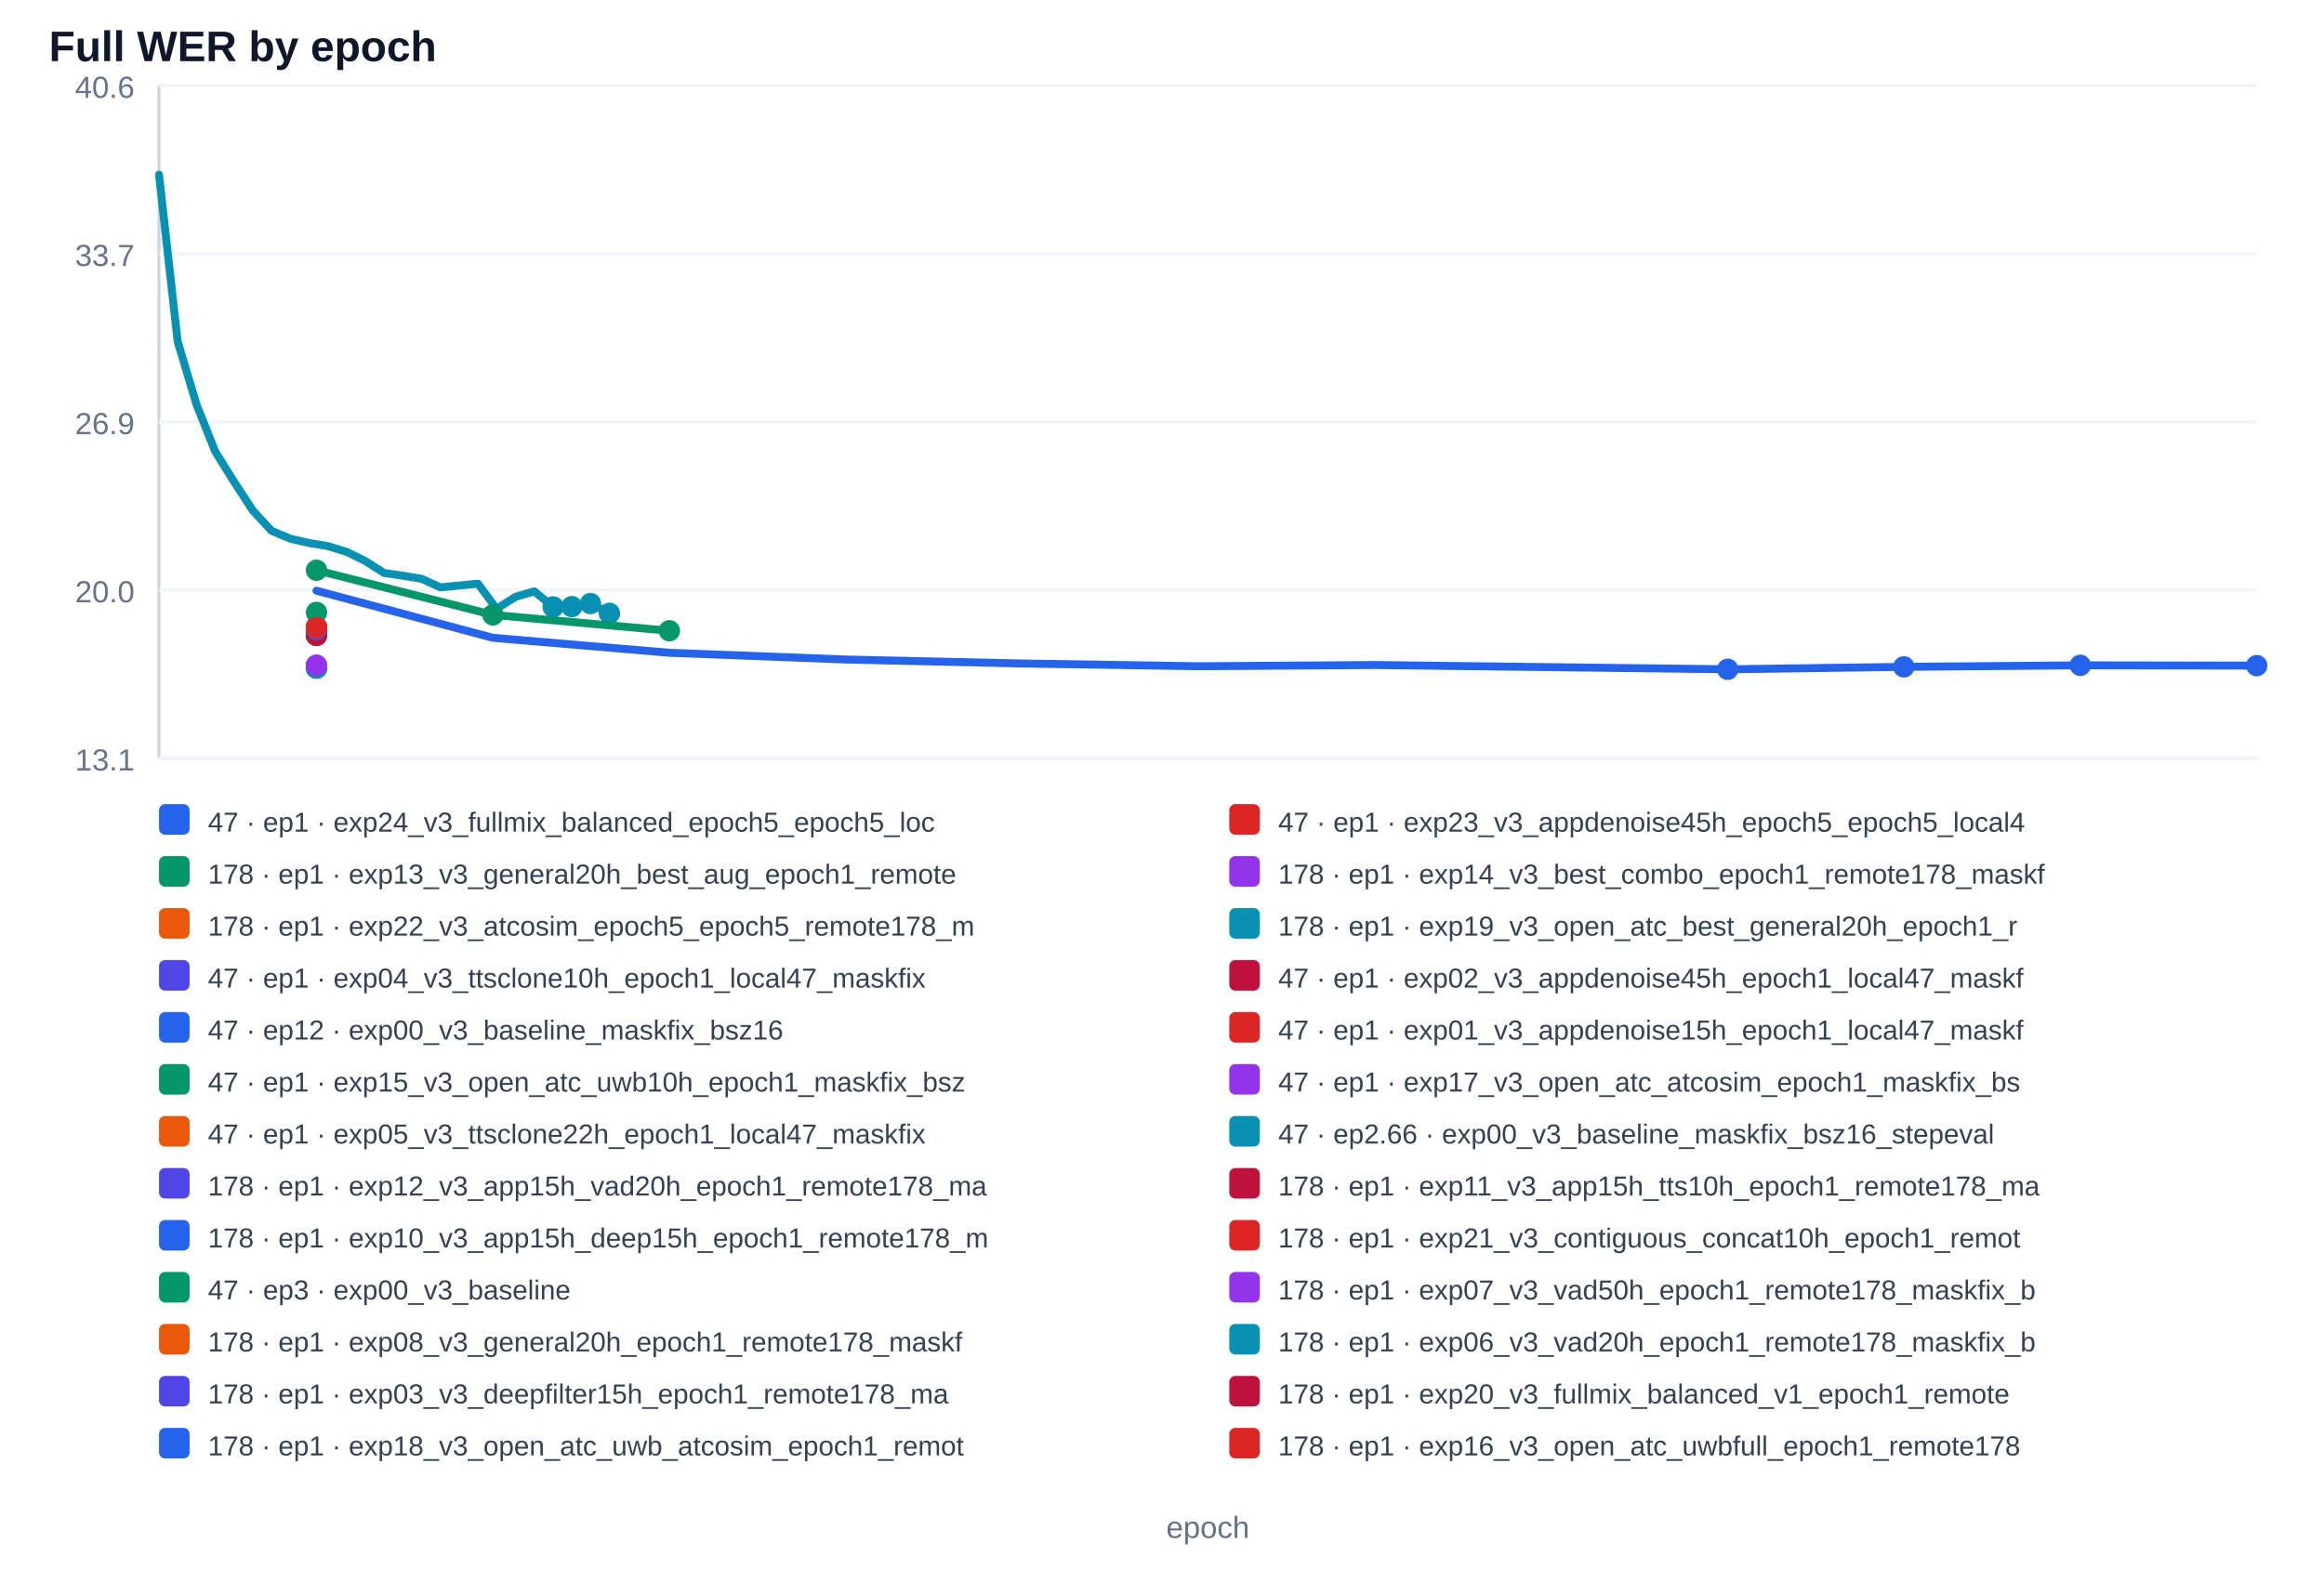
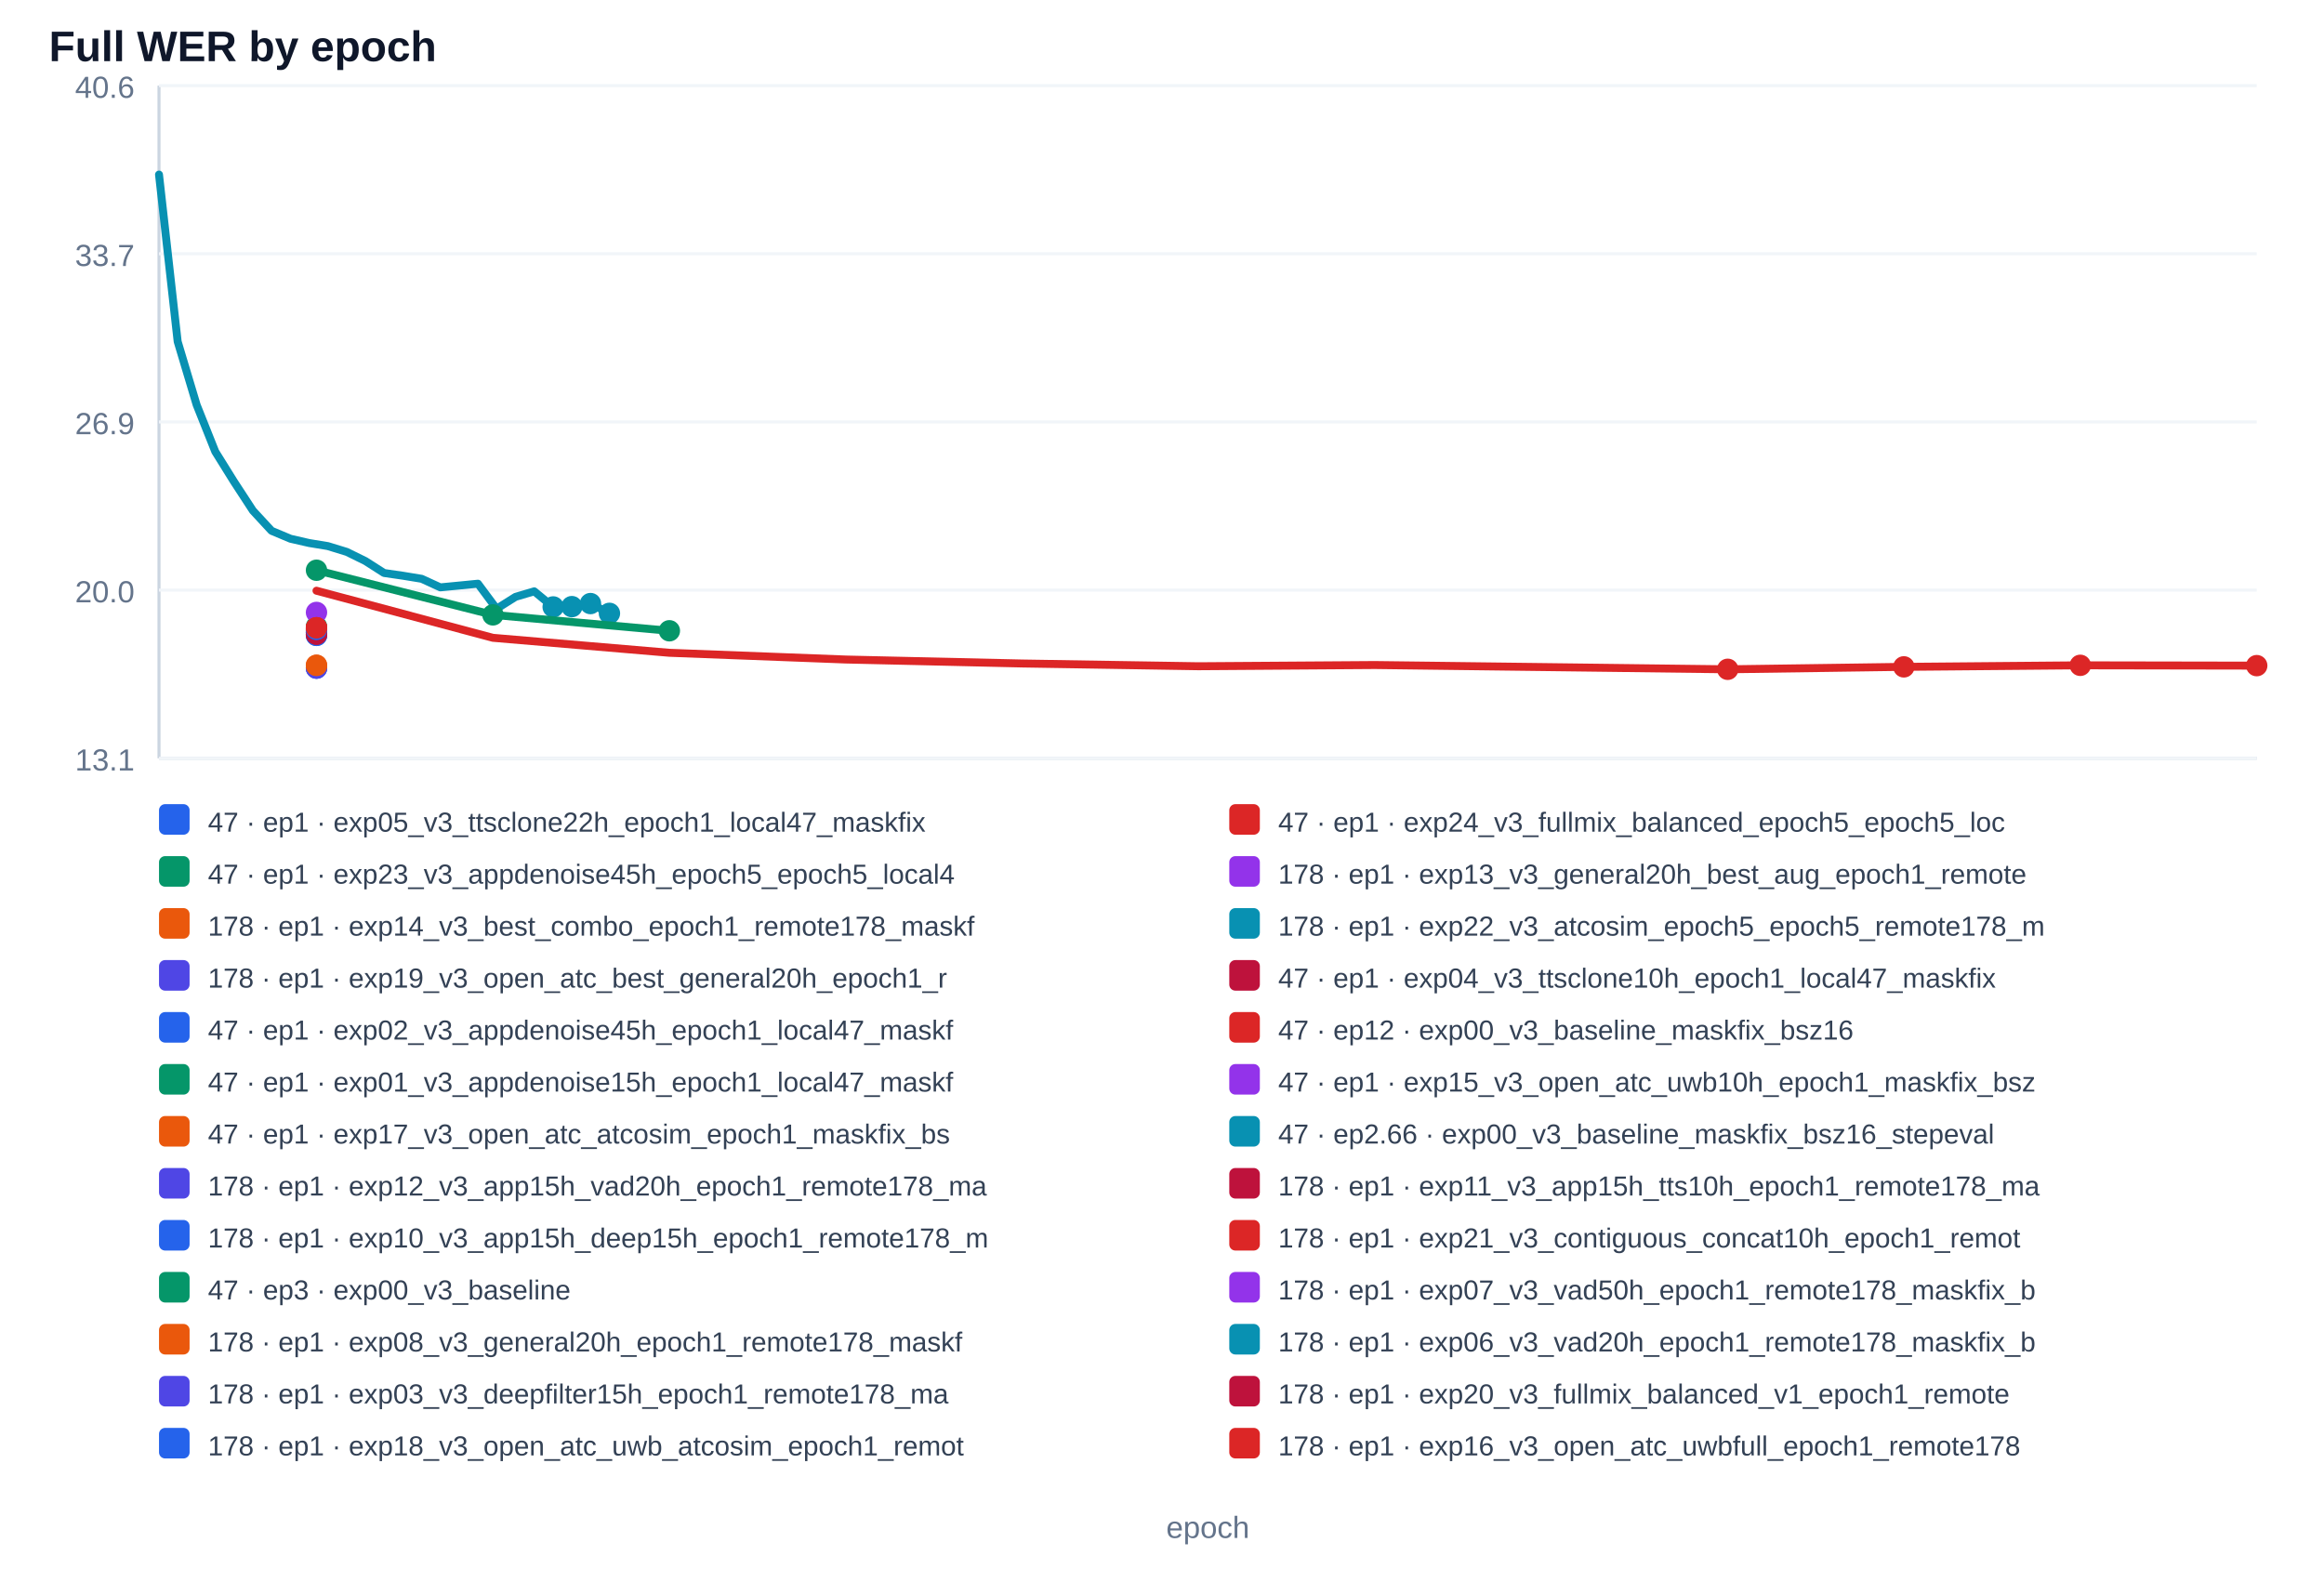
<svg xmlns="http://www.w3.org/2000/svg" width="100%" viewBox="0 0 760 513" style="max-width:760px;background:#ffffff;border:1px solid #e5e7eb;border-radius:10px;">
  <text x="16.0" y="20.0" font-size="14" fill="#0f172a" text-anchor="start" font-family="Arial, sans-serif" font-weight="700">Full WER by epoch</text>
  <line x1="52" y1="28" x2="52" y2="248" stroke="#cbd5e1" />
  <line x1="52" y1="248" x2="738" y2="248" stroke="#cbd5e1" />
  <line x1="52" y1="248.0" x2="738" y2="248.0" stroke="#f1f5f9" />
  <text x="44.0" y="252.0" font-size="10" fill="#64748b" text-anchor="end" font-family="Arial, sans-serif" font-weight="400">13.1</text>
  <line x1="52" y1="193.0" x2="738" y2="193.0" stroke="#f1f5f9" />
  <text x="44.0" y="197.0" font-size="10" fill="#64748b" text-anchor="end" font-family="Arial, sans-serif" font-weight="400">20.0</text>
  <line x1="52" y1="138.0" x2="738" y2="138.0" stroke="#f1f5f9" />
  <text x="44.0" y="142.0" font-size="10" fill="#64748b" text-anchor="end" font-family="Arial, sans-serif" font-weight="400">26.9</text>
  <line x1="52" y1="83.0" x2="738" y2="83.0" stroke="#f1f5f9" />
  <text x="44.0" y="87.0" font-size="10" fill="#64748b" text-anchor="end" font-family="Arial, sans-serif" font-weight="400">33.7</text>
  <line x1="52" y1="28.0" x2="738" y2="28.0" stroke="#f1f5f9" />
  <text x="44.0" y="32.0" font-size="10" fill="#64748b" text-anchor="end" font-family="Arial, sans-serif" font-weight="400">40.6</text>
-   <polyline points="103.5,205.5" fill="none" stroke="#2563eb" stroke-width="2.6" stroke-linecap="round" stroke-linejoin="round" />
-   <circle cx="103.5" cy="205.5" r="3.5" fill="#2563eb" />
+   <polyline points="103.5,205.8 103.5,205.8" fill="none" stroke="#2563eb" stroke-width="2.6" stroke-linecap="round" stroke-linejoin="round" />
+   <circle cx="103.5" cy="205.8" r="3.5" fill="#2563eb" />
+   <circle cx="103.5" cy="205.8" r="3.5" fill="#2563eb" />
  <rect x="52" y="263" width="10" height="10" rx="2" fill="#2563eb" />
-   <text x="68.0" y="272.0" font-size="9" fill="#334155" text-anchor="start" font-family="Arial, sans-serif" font-weight="400">47 · ep1 · exp24_v3_fullmix_balanced_epoch5_epoch5_loc</text>
-   <polyline points="103.5,204.9" fill="none" stroke="#dc2626" stroke-width="2.6" stroke-linecap="round" stroke-linejoin="round" />
-   <circle cx="103.5" cy="204.9" r="3.5" fill="#dc2626" />
+   <text x="68.0" y="272.0" font-size="9" fill="#334155" text-anchor="start" font-family="Arial, sans-serif" font-weight="400">47 · ep1 · exp05_v3_ttsclone22h_epoch1_local47_maskfix</text>
+   <polyline points="103.5,205.5" fill="none" stroke="#dc2626" stroke-width="2.6" stroke-linecap="round" stroke-linejoin="round" />
+   <circle cx="103.5" cy="205.5" r="3.5" fill="#dc2626" />
  <rect x="402" y="263" width="10" height="10" rx="2" fill="#dc2626" />
-   <text x="418.0" y="272.0" font-size="9" fill="#334155" text-anchor="start" font-family="Arial, sans-serif" font-weight="400">47 · ep1 · exp23_v3_appdenoise45h_epoch5_epoch5_local4</text>
-   <polyline points="103.5,207.5 103.5,207.5" fill="none" stroke="#059669" stroke-width="2.6" stroke-linecap="round" stroke-linejoin="round" />
-   <circle cx="103.5" cy="207.5" r="3.5" fill="#059669" />
-   <circle cx="103.5" cy="207.5" r="3.5" fill="#059669" />
+   <text x="418.0" y="272.0" font-size="9" fill="#334155" text-anchor="start" font-family="Arial, sans-serif" font-weight="400">47 · ep1 · exp24_v3_fullmix_balanced_epoch5_epoch5_loc</text>
+   <polyline points="103.5,204.9" fill="none" stroke="#059669" stroke-width="2.6" stroke-linecap="round" stroke-linejoin="round" />
+   <circle cx="103.5" cy="204.9" r="3.5" fill="#059669" />
  <rect x="52" y="280" width="10" height="10" rx="2" fill="#059669" />
-   <text x="68.0" y="289.0" font-size="9" fill="#334155" text-anchor="start" font-family="Arial, sans-serif" font-weight="400">178 · ep1 · exp13_v3_general20h_best_aug_epoch1_remote</text>
-   <polyline points="103.5,206.8 103.5,206.8" fill="none" stroke="#9333ea" stroke-width="2.6" stroke-linecap="round" stroke-linejoin="round" />
-   <circle cx="103.5" cy="206.8" r="3.5" fill="#9333ea" />
-   <circle cx="103.5" cy="206.8" r="3.5" fill="#9333ea" />
+   <text x="68.0" y="289.0" font-size="9" fill="#334155" text-anchor="start" font-family="Arial, sans-serif" font-weight="400">47 · ep1 · exp23_v3_appdenoise45h_epoch5_epoch5_local4</text>
+   <polyline points="103.5,207.5 103.5,207.5" fill="none" stroke="#9333ea" stroke-width="2.6" stroke-linecap="round" stroke-linejoin="round" />
+   <circle cx="103.5" cy="207.5" r="3.5" fill="#9333ea" />
+   <circle cx="103.5" cy="207.5" r="3.5" fill="#9333ea" />
  <rect x="402" y="280" width="10" height="10" rx="2" fill="#9333ea" />
-   <text x="418.0" y="289.0" font-size="9" fill="#334155" text-anchor="start" font-family="Arial, sans-serif" font-weight="400">178 · ep1 · exp14_v3_best_combo_epoch1_remote178_maskf</text>
-   <polyline points="103.5,218.5" fill="none" stroke="#ea580c" stroke-width="2.6" stroke-linecap="round" stroke-linejoin="round" />
-   <circle cx="103.5" cy="218.5" r="3.5" fill="#ea580c" />
+   <text x="418.0" y="289.0" font-size="9" fill="#334155" text-anchor="start" font-family="Arial, sans-serif" font-weight="400">178 · ep1 · exp13_v3_general20h_best_aug_epoch1_remote</text>
+   <polyline points="103.5,206.8 103.5,206.8" fill="none" stroke="#ea580c" stroke-width="2.6" stroke-linecap="round" stroke-linejoin="round" />
+   <circle cx="103.5" cy="206.8" r="3.5" fill="#ea580c" />
+   <circle cx="103.5" cy="206.8" r="3.5" fill="#ea580c" />
  <rect x="52" y="297" width="10" height="10" rx="2" fill="#ea580c" />
-   <text x="68.0" y="306.0" font-size="9" fill="#334155" text-anchor="start" font-family="Arial, sans-serif" font-weight="400">178 · ep1 · exp22_v3_atcosim_epoch5_epoch5_remote178_m</text>
-   <polyline points="103.5,218.5 103.5,218.5" fill="none" stroke="#0891b2" stroke-width="2.6" stroke-linecap="round" stroke-linejoin="round" />
-   <circle cx="103.5" cy="218.5" r="3.5" fill="#0891b2" />
+   <text x="68.0" y="306.0" font-size="9" fill="#334155" text-anchor="start" font-family="Arial, sans-serif" font-weight="400">178 · ep1 · exp14_v3_best_combo_epoch1_remote178_maskf</text>
+   <polyline points="103.5,218.5" fill="none" stroke="#0891b2" stroke-width="2.6" stroke-linecap="round" stroke-linejoin="round" />
  <circle cx="103.5" cy="218.5" r="3.5" fill="#0891b2" />
  <rect x="402" y="297" width="10" height="10" rx="2" fill="#0891b2" />
-   <text x="418.0" y="306.0" font-size="9" fill="#334155" text-anchor="start" font-family="Arial, sans-serif" font-weight="400">178 · ep1 · exp19_v3_open_atc_best_general20h_epoch1_r</text>
-   <polyline points="103.5,205.8 103.5,205.8" fill="none" stroke="#4f46e5" stroke-width="2.6" stroke-linecap="round" stroke-linejoin="round" />
-   <circle cx="103.5" cy="205.8" r="3.5" fill="#4f46e5" />
-   <circle cx="103.5" cy="205.8" r="3.5" fill="#4f46e5" />
+   <text x="418.0" y="306.0" font-size="9" fill="#334155" text-anchor="start" font-family="Arial, sans-serif" font-weight="400">178 · ep1 · exp22_v3_atcosim_epoch5_epoch5_remote178_m</text>
+   <polyline points="103.5,218.5 103.5,218.5" fill="none" stroke="#4f46e5" stroke-width="2.6" stroke-linecap="round" stroke-linejoin="round" />
+   <circle cx="103.5" cy="218.5" r="3.5" fill="#4f46e5" />
+   <circle cx="103.5" cy="218.5" r="3.5" fill="#4f46e5" />
  <rect x="52" y="314" width="10" height="10" rx="2" fill="#4f46e5" />
-   <text x="68.0" y="323.0" font-size="9" fill="#334155" text-anchor="start" font-family="Arial, sans-serif" font-weight="400">47 · ep1 · exp04_v3_ttsclone10h_epoch1_local47_maskfix</text>
-   <polyline points="103.5,207.8 103.5,207.8" fill="none" stroke="#be123c" stroke-width="2.6" stroke-linecap="round" stroke-linejoin="round" />
-   <circle cx="103.5" cy="207.8" r="3.5" fill="#be123c" />
-   <circle cx="103.5" cy="207.8" r="3.5" fill="#be123c" />
+   <text x="68.0" y="323.0" font-size="9" fill="#334155" text-anchor="start" font-family="Arial, sans-serif" font-weight="400">178 · ep1 · exp19_v3_open_atc_best_general20h_epoch1_r</text>
+   <polyline points="103.5,205.8 103.5,205.8" fill="none" stroke="#be123c" stroke-width="2.6" stroke-linecap="round" stroke-linejoin="round" />
+   <circle cx="103.5" cy="205.8" r="3.5" fill="#be123c" />
+   <circle cx="103.5" cy="205.8" r="3.5" fill="#be123c" />
  <rect x="402" y="314" width="10" height="10" rx="2" fill="#be123c" />
-   <text x="418.0" y="323.0" font-size="9" fill="#334155" text-anchor="start" font-family="Arial, sans-serif" font-weight="400">47 · ep1 · exp02_v3_appdenoise45h_epoch1_local47_maskf</text>
-   <polyline points="103.5,193.2 161.2,208.6 218.9,213.5 276.6,215.7 334.3,217.0 391.9,217.9 449.6,217.5 507.3,218.2 565.0,218.9 622.6,218.1 680.3,217.6 738.0,217.7" fill="none" stroke="#2563eb" stroke-width="2.6" stroke-linecap="round" stroke-linejoin="round" />
-   <circle cx="565.0" cy="218.9" r="3.5" fill="#2563eb" />
-   <circle cx="622.6" cy="218.1" r="3.5" fill="#2563eb" />
-   <circle cx="680.3" cy="217.6" r="3.5" fill="#2563eb" />
-   <circle cx="738.0" cy="217.7" r="3.5" fill="#2563eb" />
+   <text x="418.0" y="323.0" font-size="9" fill="#334155" text-anchor="start" font-family="Arial, sans-serif" font-weight="400">47 · ep1 · exp04_v3_ttsclone10h_epoch1_local47_maskfix</text>
+   <polyline points="103.5,207.8 103.5,207.8" fill="none" stroke="#2563eb" stroke-width="2.6" stroke-linecap="round" stroke-linejoin="round" />
+   <circle cx="103.5" cy="207.8" r="3.5" fill="#2563eb" />
+   <circle cx="103.5" cy="207.8" r="3.5" fill="#2563eb" />
  <rect x="52" y="331" width="10" height="10" rx="2" fill="#2563eb" />
-   <text x="68.0" y="340.0" font-size="9" fill="#334155" text-anchor="start" font-family="Arial, sans-serif" font-weight="400">47 · ep12 · exp00_v3_baseline_maskfix_bsz16</text>
-   <polyline points="103.5,206.2 103.5,206.2" fill="none" stroke="#dc2626" stroke-width="2.6" stroke-linecap="round" stroke-linejoin="round" />
-   <circle cx="103.5" cy="206.2" r="3.5" fill="#dc2626" />
-   <circle cx="103.5" cy="206.2" r="3.5" fill="#dc2626" />
+   <text x="68.0" y="340.0" font-size="9" fill="#334155" text-anchor="start" font-family="Arial, sans-serif" font-weight="400">47 · ep1 · exp02_v3_appdenoise45h_epoch1_local47_maskf</text>
+   <polyline points="103.5,193.2 161.2,208.6 218.9,213.5 276.6,215.7 334.3,217.0 391.9,217.9 449.6,217.5 507.3,218.2 565.0,218.9 622.6,218.1 680.3,217.6 738.0,217.7" fill="none" stroke="#dc2626" stroke-width="2.6" stroke-linecap="round" stroke-linejoin="round" />
+   <circle cx="565.0" cy="218.9" r="3.5" fill="#dc2626" />
+   <circle cx="622.6" cy="218.1" r="3.5" fill="#dc2626" />
+   <circle cx="680.3" cy="217.6" r="3.5" fill="#dc2626" />
+   <circle cx="738.0" cy="217.7" r="3.5" fill="#dc2626" />
  <rect x="402" y="331" width="10" height="10" rx="2" fill="#dc2626" />
-   <text x="418.0" y="340.0" font-size="9" fill="#334155" text-anchor="start" font-family="Arial, sans-serif" font-weight="400">47 · ep1 · exp01_v3_appdenoise15h_epoch1_local47_maskf</text>
-   <polyline points="103.5,200.3" fill="none" stroke="#059669" stroke-width="2.6" stroke-linecap="round" stroke-linejoin="round" />
-   <circle cx="103.5" cy="200.3" r="3.5" fill="#059669" />
+   <text x="418.0" y="340.0" font-size="9" fill="#334155" text-anchor="start" font-family="Arial, sans-serif" font-weight="400">47 · ep12 · exp00_v3_baseline_maskfix_bsz16</text>
+   <polyline points="103.5,206.2 103.5,206.2" fill="none" stroke="#059669" stroke-width="2.6" stroke-linecap="round" stroke-linejoin="round" />
+   <circle cx="103.5" cy="206.2" r="3.5" fill="#059669" />
+   <circle cx="103.5" cy="206.2" r="3.5" fill="#059669" />
  <rect x="52" y="348" width="10" height="10" rx="2" fill="#059669" />
-   <text x="68.0" y="357.0" font-size="9" fill="#334155" text-anchor="start" font-family="Arial, sans-serif" font-weight="400">47 · ep1 · exp15_v3_open_atc_uwb10h_epoch1_maskfix_bsz</text>
-   <polyline points="103.5,217.6 103.5,217.6" fill="none" stroke="#9333ea" stroke-width="2.6" stroke-linecap="round" stroke-linejoin="round" />
-   <circle cx="103.5" cy="217.6" r="3.5" fill="#9333ea" />
-   <circle cx="103.5" cy="217.6" r="3.5" fill="#9333ea" />
+   <text x="68.0" y="357.0" font-size="9" fill="#334155" text-anchor="start" font-family="Arial, sans-serif" font-weight="400">47 · ep1 · exp01_v3_appdenoise15h_epoch1_local47_maskf</text>
+   <polyline points="103.5,200.3" fill="none" stroke="#9333ea" stroke-width="2.6" stroke-linecap="round" stroke-linejoin="round" />
+   <circle cx="103.5" cy="200.3" r="3.5" fill="#9333ea" />
  <rect x="402" y="348" width="10" height="10" rx="2" fill="#9333ea" />
-   <text x="418.0" y="357.0" font-size="9" fill="#334155" text-anchor="start" font-family="Arial, sans-serif" font-weight="400">47 · ep1 · exp17_v3_open_atc_atcosim_epoch1_maskfix_bs</text>
-   <polyline points="103.5,205.8 103.5,205.8" fill="none" stroke="#ea580c" stroke-width="2.6" stroke-linecap="round" stroke-linejoin="round" />
-   <circle cx="103.5" cy="205.8" r="3.5" fill="#ea580c" />
-   <circle cx="103.5" cy="205.8" r="3.5" fill="#ea580c" />
+   <text x="418.0" y="357.0" font-size="9" fill="#334155" text-anchor="start" font-family="Arial, sans-serif" font-weight="400">47 · ep1 · exp15_v3_open_atc_uwb10h_epoch1_maskfix_bsz</text>
+   <polyline points="103.5,217.6 103.5,217.6" fill="none" stroke="#ea580c" stroke-width="2.6" stroke-linecap="round" stroke-linejoin="round" />
+   <circle cx="103.5" cy="217.6" r="3.5" fill="#ea580c" />
+   <circle cx="103.5" cy="217.6" r="3.5" fill="#ea580c" />
  <rect x="52" y="365" width="10" height="10" rx="2" fill="#ea580c" />
-   <text x="68.0" y="374.0" font-size="9" fill="#334155" text-anchor="start" font-family="Arial, sans-serif" font-weight="400">47 · ep1 · exp05_v3_ttsclone22h_epoch1_local47_maskfix</text>
+   <text x="68.0" y="374.0" font-size="9" fill="#334155" text-anchor="start" font-family="Arial, sans-serif" font-weight="400">47 · ep1 · exp17_v3_open_atc_atcosim_epoch1_maskfix_bs</text>
  <polyline points="52.0,57.1 58.1,111.7 64.3,132.4 70.4,147.7 76.5,157.5 82.7,167.0 88.8,173.6 95.0,176.2 101.1,177.6 107.2,178.6 113.4,180.5 119.5,183.5 125.6,187.4 131.8,188.3 137.9,189.3 144.0,192.1 150.2,191.5 156.3,190.9 162.4,199.1 168.6,195.2 174.7,193.4 180.9,198.5 187.0,198.4 193.1,197.4 199.3,200.6" fill="none" stroke="#0891b2" stroke-width="2.6" stroke-linecap="round" stroke-linejoin="round" />
  <circle cx="180.9" cy="198.5" r="3.5" fill="#0891b2" />
  <circle cx="187.0" cy="198.4" r="3.5" fill="#0891b2" />
  <circle cx="193.1" cy="197.4" r="3.5" fill="#0891b2" />
  <circle cx="199.3" cy="200.6" r="3.5" fill="#0891b2" />
  <rect x="402" y="365" width="10" height="10" rx="2" fill="#0891b2" />
  <text x="418.0" y="374.0" font-size="9" fill="#334155" text-anchor="start" font-family="Arial, sans-serif" font-weight="400">47 · ep2.66 · exp00_v3_baseline_maskfix_bsz16_stepeval</text>
  <polyline points="103.5,206.4 103.5,206.4" fill="none" stroke="#4f46e5" stroke-width="2.6" stroke-linecap="round" stroke-linejoin="round" />
  <circle cx="103.5" cy="206.4" r="3.5" fill="#4f46e5" />
  <circle cx="103.5" cy="206.4" r="3.5" fill="#4f46e5" />
  <rect x="52" y="382" width="10" height="10" rx="2" fill="#4f46e5" />
  <text x="68.0" y="391.0" font-size="9" fill="#334155" text-anchor="start" font-family="Arial, sans-serif" font-weight="400">178 · ep1 · exp12_v3_app15h_vad20h_epoch1_remote178_ma</text>
  <polyline points="103.5,207.0 103.5,207.0" fill="none" stroke="#be123c" stroke-width="2.6" stroke-linecap="round" stroke-linejoin="round" />
  <circle cx="103.5" cy="207.0" r="3.5" fill="#be123c" />
  <circle cx="103.5" cy="207.0" r="3.5" fill="#be123c" />
  <rect x="402" y="382" width="10" height="10" rx="2" fill="#be123c" />
  <text x="418.0" y="391.0" font-size="9" fill="#334155" text-anchor="start" font-family="Arial, sans-serif" font-weight="400">178 · ep1 · exp11_v3_app15h_tts10h_epoch1_remote178_ma</text>
  <polyline points="103.5,206.7 103.5,206.7" fill="none" stroke="#2563eb" stroke-width="2.6" stroke-linecap="round" stroke-linejoin="round" />
  <circle cx="103.5" cy="206.7" r="3.5" fill="#2563eb" />
  <circle cx="103.5" cy="206.7" r="3.5" fill="#2563eb" />
  <rect x="52" y="399" width="10" height="10" rx="2" fill="#2563eb" />
  <text x="68.0" y="408.0" font-size="9" fill="#334155" text-anchor="start" font-family="Arial, sans-serif" font-weight="400">178 · ep1 · exp10_v3_app15h_deep15h_epoch1_remote178_m</text>
  <polyline points="103.5,206.0 103.5,206.0" fill="none" stroke="#dc2626" stroke-width="2.6" stroke-linecap="round" stroke-linejoin="round" />
  <circle cx="103.5" cy="206.0" r="3.5" fill="#dc2626" />
  <circle cx="103.5" cy="206.0" r="3.5" fill="#dc2626" />
  <rect x="402" y="399" width="10" height="10" rx="2" fill="#dc2626" />
  <text x="418.0" y="408.0" font-size="9" fill="#334155" text-anchor="start" font-family="Arial, sans-serif" font-weight="400">178 · ep1 · exp21_v3_contiguous_concat10h_epoch1_remot</text>
  <polyline points="103.5,186.5 161.2,201.1 218.9,206.3" fill="none" stroke="#059669" stroke-width="2.6" stroke-linecap="round" stroke-linejoin="round" />
  <circle cx="103.5" cy="186.5" r="3.5" fill="#059669" />
  <circle cx="161.2" cy="201.1" r="3.5" fill="#059669" />
  <circle cx="218.9" cy="206.3" r="3.5" fill="#059669" />
  <rect x="52" y="416" width="10" height="10" rx="2" fill="#059669" />
  <text x="68.0" y="425.0" font-size="9" fill="#334155" text-anchor="start" font-family="Arial, sans-serif" font-weight="400">47 · ep3 · exp00_v3_baseline</text>
  <polyline points="103.5,206.8 103.5,206.8" fill="none" stroke="#9333ea" stroke-width="2.6" stroke-linecap="round" stroke-linejoin="round" />
  <circle cx="103.5" cy="206.8" r="3.5" fill="#9333ea" />
  <circle cx="103.5" cy="206.8" r="3.5" fill="#9333ea" />
  <rect x="402" y="416" width="10" height="10" rx="2" fill="#9333ea" />
  <text x="418.0" y="425.0" font-size="9" fill="#334155" text-anchor="start" font-family="Arial, sans-serif" font-weight="400">178 · ep1 · exp07_v3_vad50h_epoch1_remote178_maskfix_b</text>
  <polyline points="103.5,205.4 103.5,205.4" fill="none" stroke="#ea580c" stroke-width="2.6" stroke-linecap="round" stroke-linejoin="round" />
  <circle cx="103.5" cy="205.4" r="3.5" fill="#ea580c" />
  <circle cx="103.5" cy="205.4" r="3.5" fill="#ea580c" />
  <rect x="52" y="433" width="10" height="10" rx="2" fill="#ea580c" />
  <text x="68.0" y="442.0" font-size="9" fill="#334155" text-anchor="start" font-family="Arial, sans-serif" font-weight="400">178 · ep1 · exp08_v3_general20h_epoch1_remote178_maskf</text>
  <polyline points="103.5,207.0 103.5,207.0" fill="none" stroke="#0891b2" stroke-width="2.6" stroke-linecap="round" stroke-linejoin="round" />
  <circle cx="103.5" cy="207.0" r="3.5" fill="#0891b2" />
  <circle cx="103.5" cy="207.0" r="3.5" fill="#0891b2" />
  <rect x="402" y="433" width="10" height="10" rx="2" fill="#0891b2" />
  <text x="418.0" y="442.0" font-size="9" fill="#334155" text-anchor="start" font-family="Arial, sans-serif" font-weight="400">178 · ep1 · exp06_v3_vad20h_epoch1_remote178_maskfix_b</text>
  <polyline points="103.5,206.5 103.5,206.5" fill="none" stroke="#4f46e5" stroke-width="2.6" stroke-linecap="round" stroke-linejoin="round" />
  <circle cx="103.5" cy="206.5" r="3.5" fill="#4f46e5" />
  <circle cx="103.5" cy="206.5" r="3.5" fill="#4f46e5" />
  <rect x="52" y="450" width="10" height="10" rx="2" fill="#4f46e5" />
  <text x="68.0" y="459.0" font-size="9" fill="#334155" text-anchor="start" font-family="Arial, sans-serif" font-weight="400">178 · ep1 · exp03_v3_deepfilter15h_epoch1_remote178_ma</text>
  <polyline points="103.5,207.4 103.5,207.4" fill="none" stroke="#be123c" stroke-width="2.6" stroke-linecap="round" stroke-linejoin="round" />
  <circle cx="103.5" cy="207.4" r="3.5" fill="#be123c" />
  <circle cx="103.5" cy="207.4" r="3.5" fill="#be123c" />
  <rect x="402" y="450" width="10" height="10" rx="2" fill="#be123c" />
  <text x="418.0" y="459.0" font-size="9" fill="#334155" text-anchor="start" font-family="Arial, sans-serif" font-weight="400">178 · ep1 · exp20_v3_fullmix_balanced_v1_epoch1_remote</text>
  <polyline points="103.5,205.8 103.5,205.8" fill="none" stroke="#2563eb" stroke-width="2.6" stroke-linecap="round" stroke-linejoin="round" />
  <circle cx="103.5" cy="205.8" r="3.5" fill="#2563eb" />
  <circle cx="103.5" cy="205.8" r="3.5" fill="#2563eb" />
  <rect x="52" y="467" width="10" height="10" rx="2" fill="#2563eb" />
  <text x="68.0" y="476.0" font-size="9" fill="#334155" text-anchor="start" font-family="Arial, sans-serif" font-weight="400">178 · ep1 · exp18_v3_open_atc_uwb_atcosim_epoch1_remot</text>
  <polyline points="103.5,205.3 103.5,205.3" fill="none" stroke="#dc2626" stroke-width="2.6" stroke-linecap="round" stroke-linejoin="round" />
  <circle cx="103.5" cy="205.3" r="3.5" fill="#dc2626" />
  <circle cx="103.5" cy="205.3" r="3.5" fill="#dc2626" />
  <rect x="402" y="467" width="10" height="10" rx="2" fill="#dc2626" />
  <text x="418.0" y="476.0" font-size="9" fill="#334155" text-anchor="start" font-family="Arial, sans-serif" font-weight="400">178 · ep1 · exp16_v3_open_atc_uwbfull_epoch1_remote178</text>
  <text x="395.0" y="503.0" font-size="10" fill="#64748b" text-anchor="middle" font-family="Arial, sans-serif" font-weight="400">epoch</text>
</svg>
